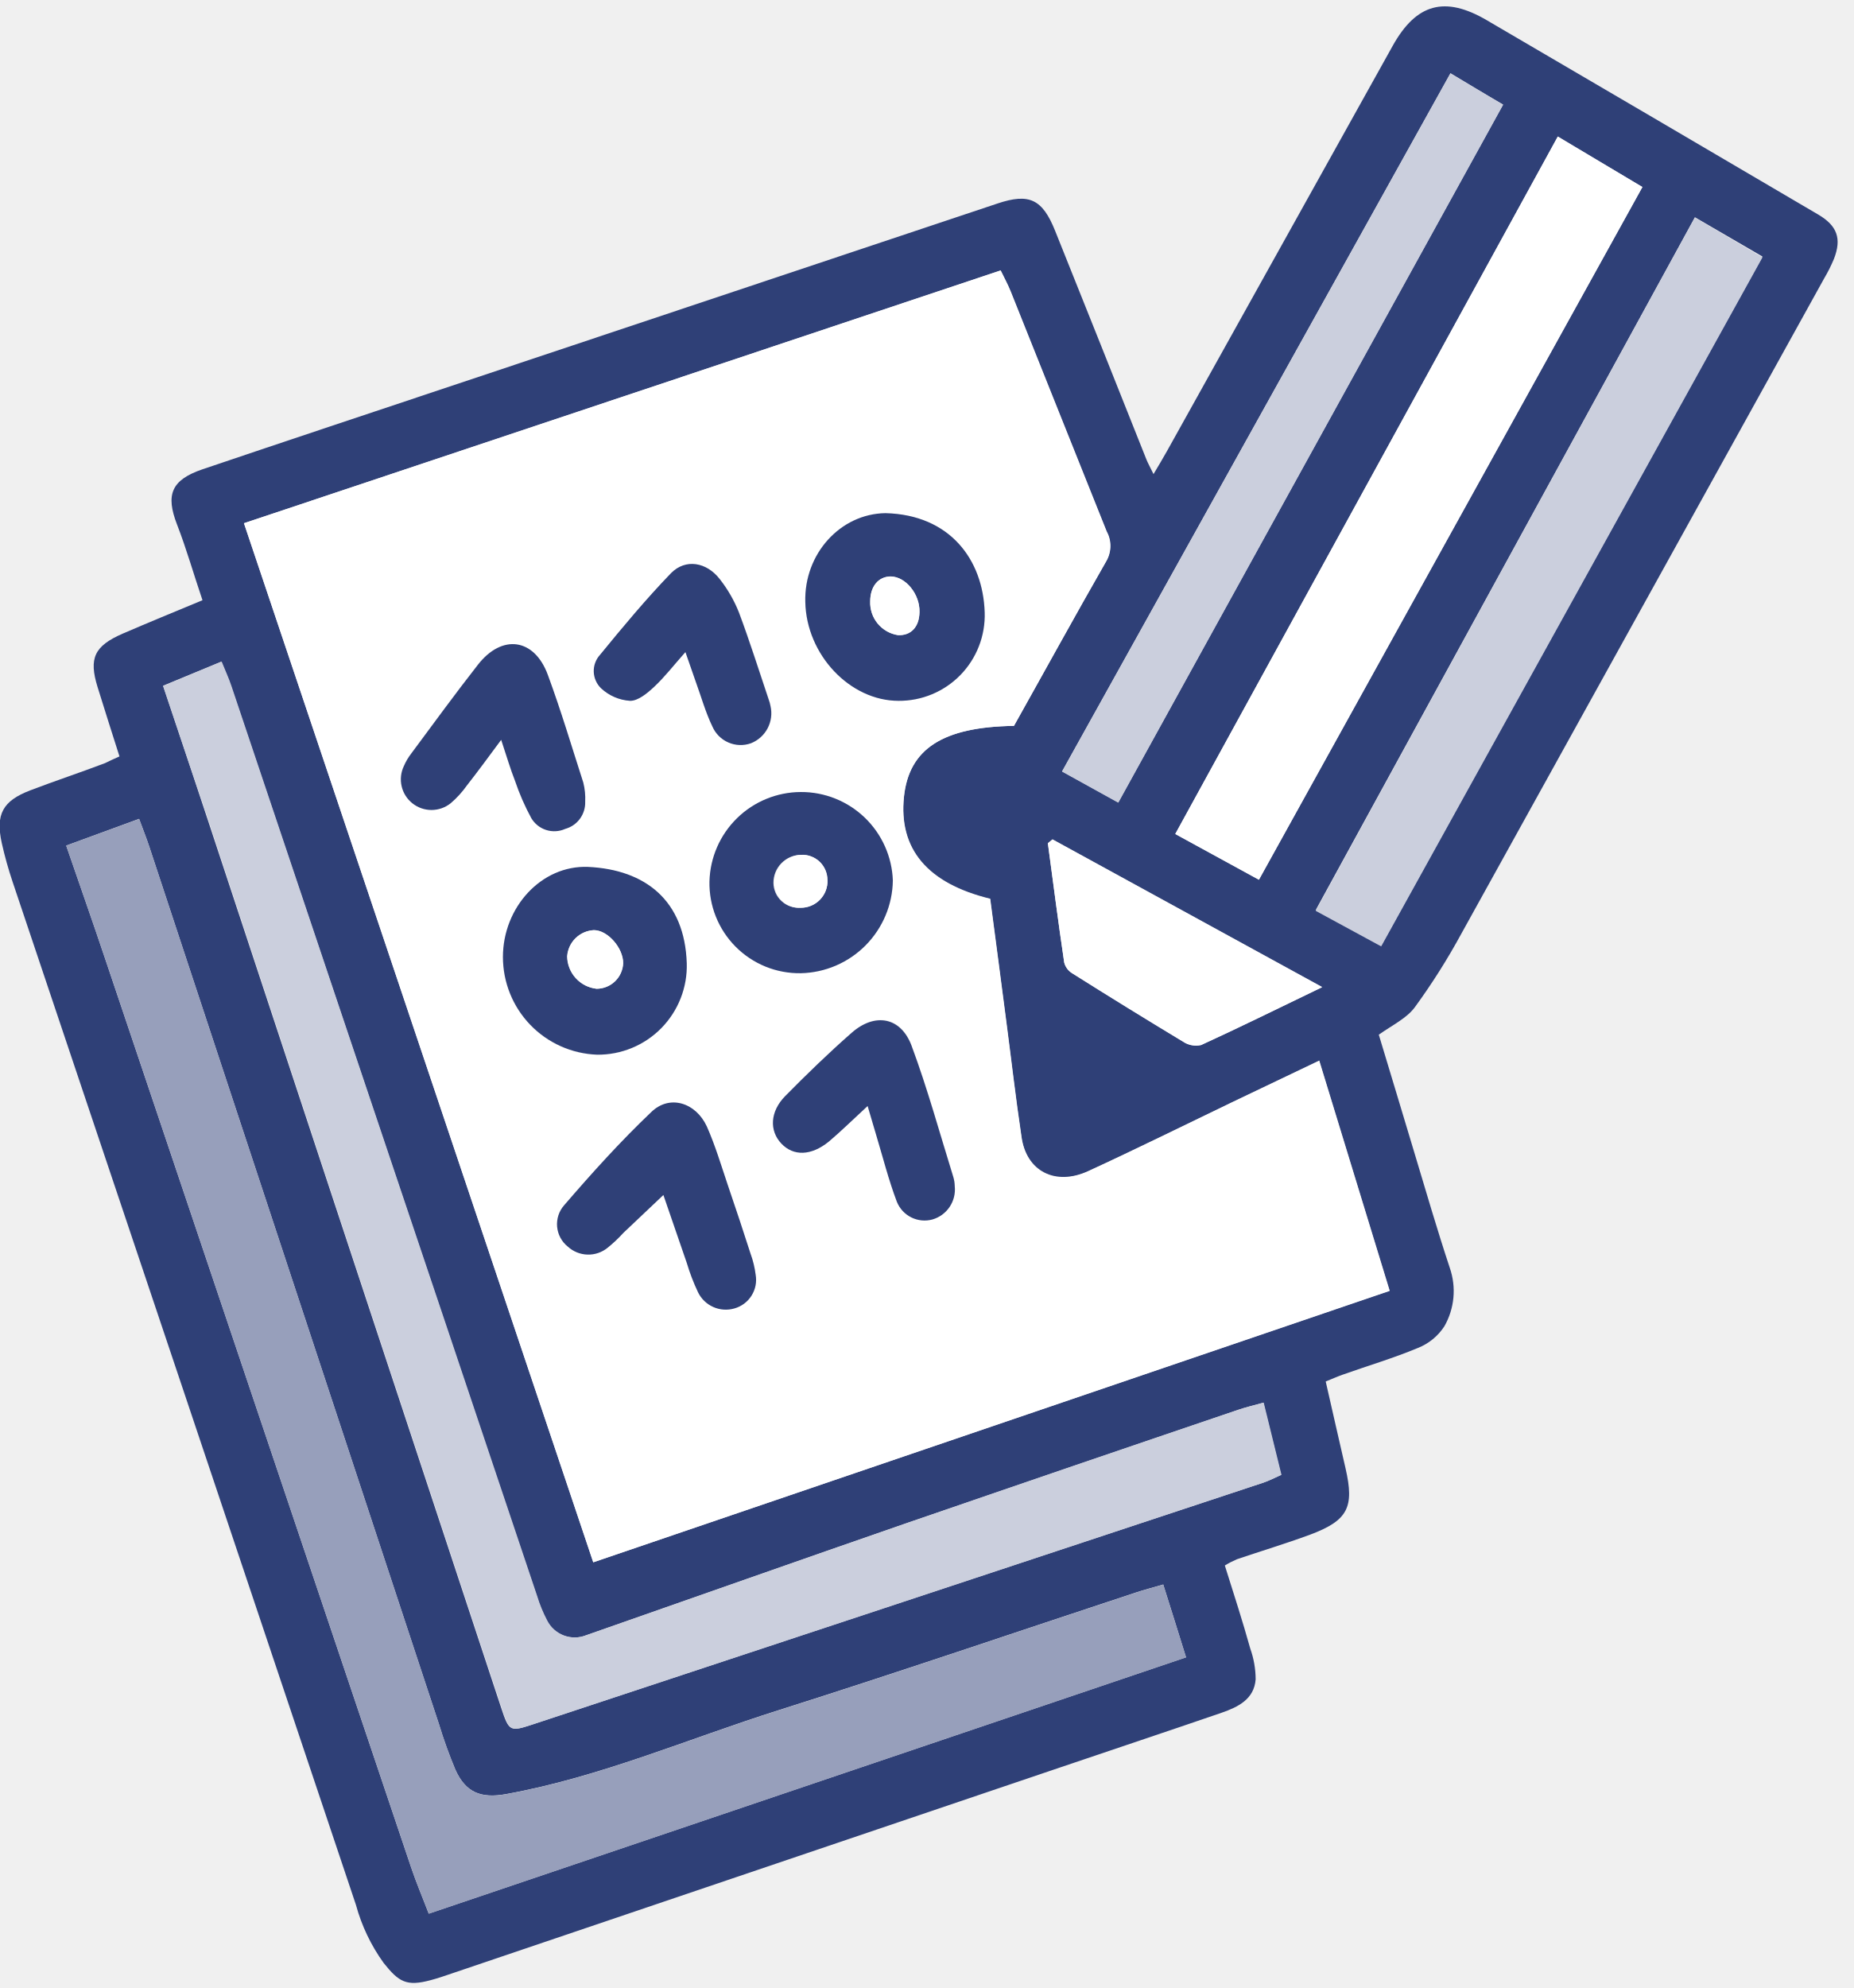
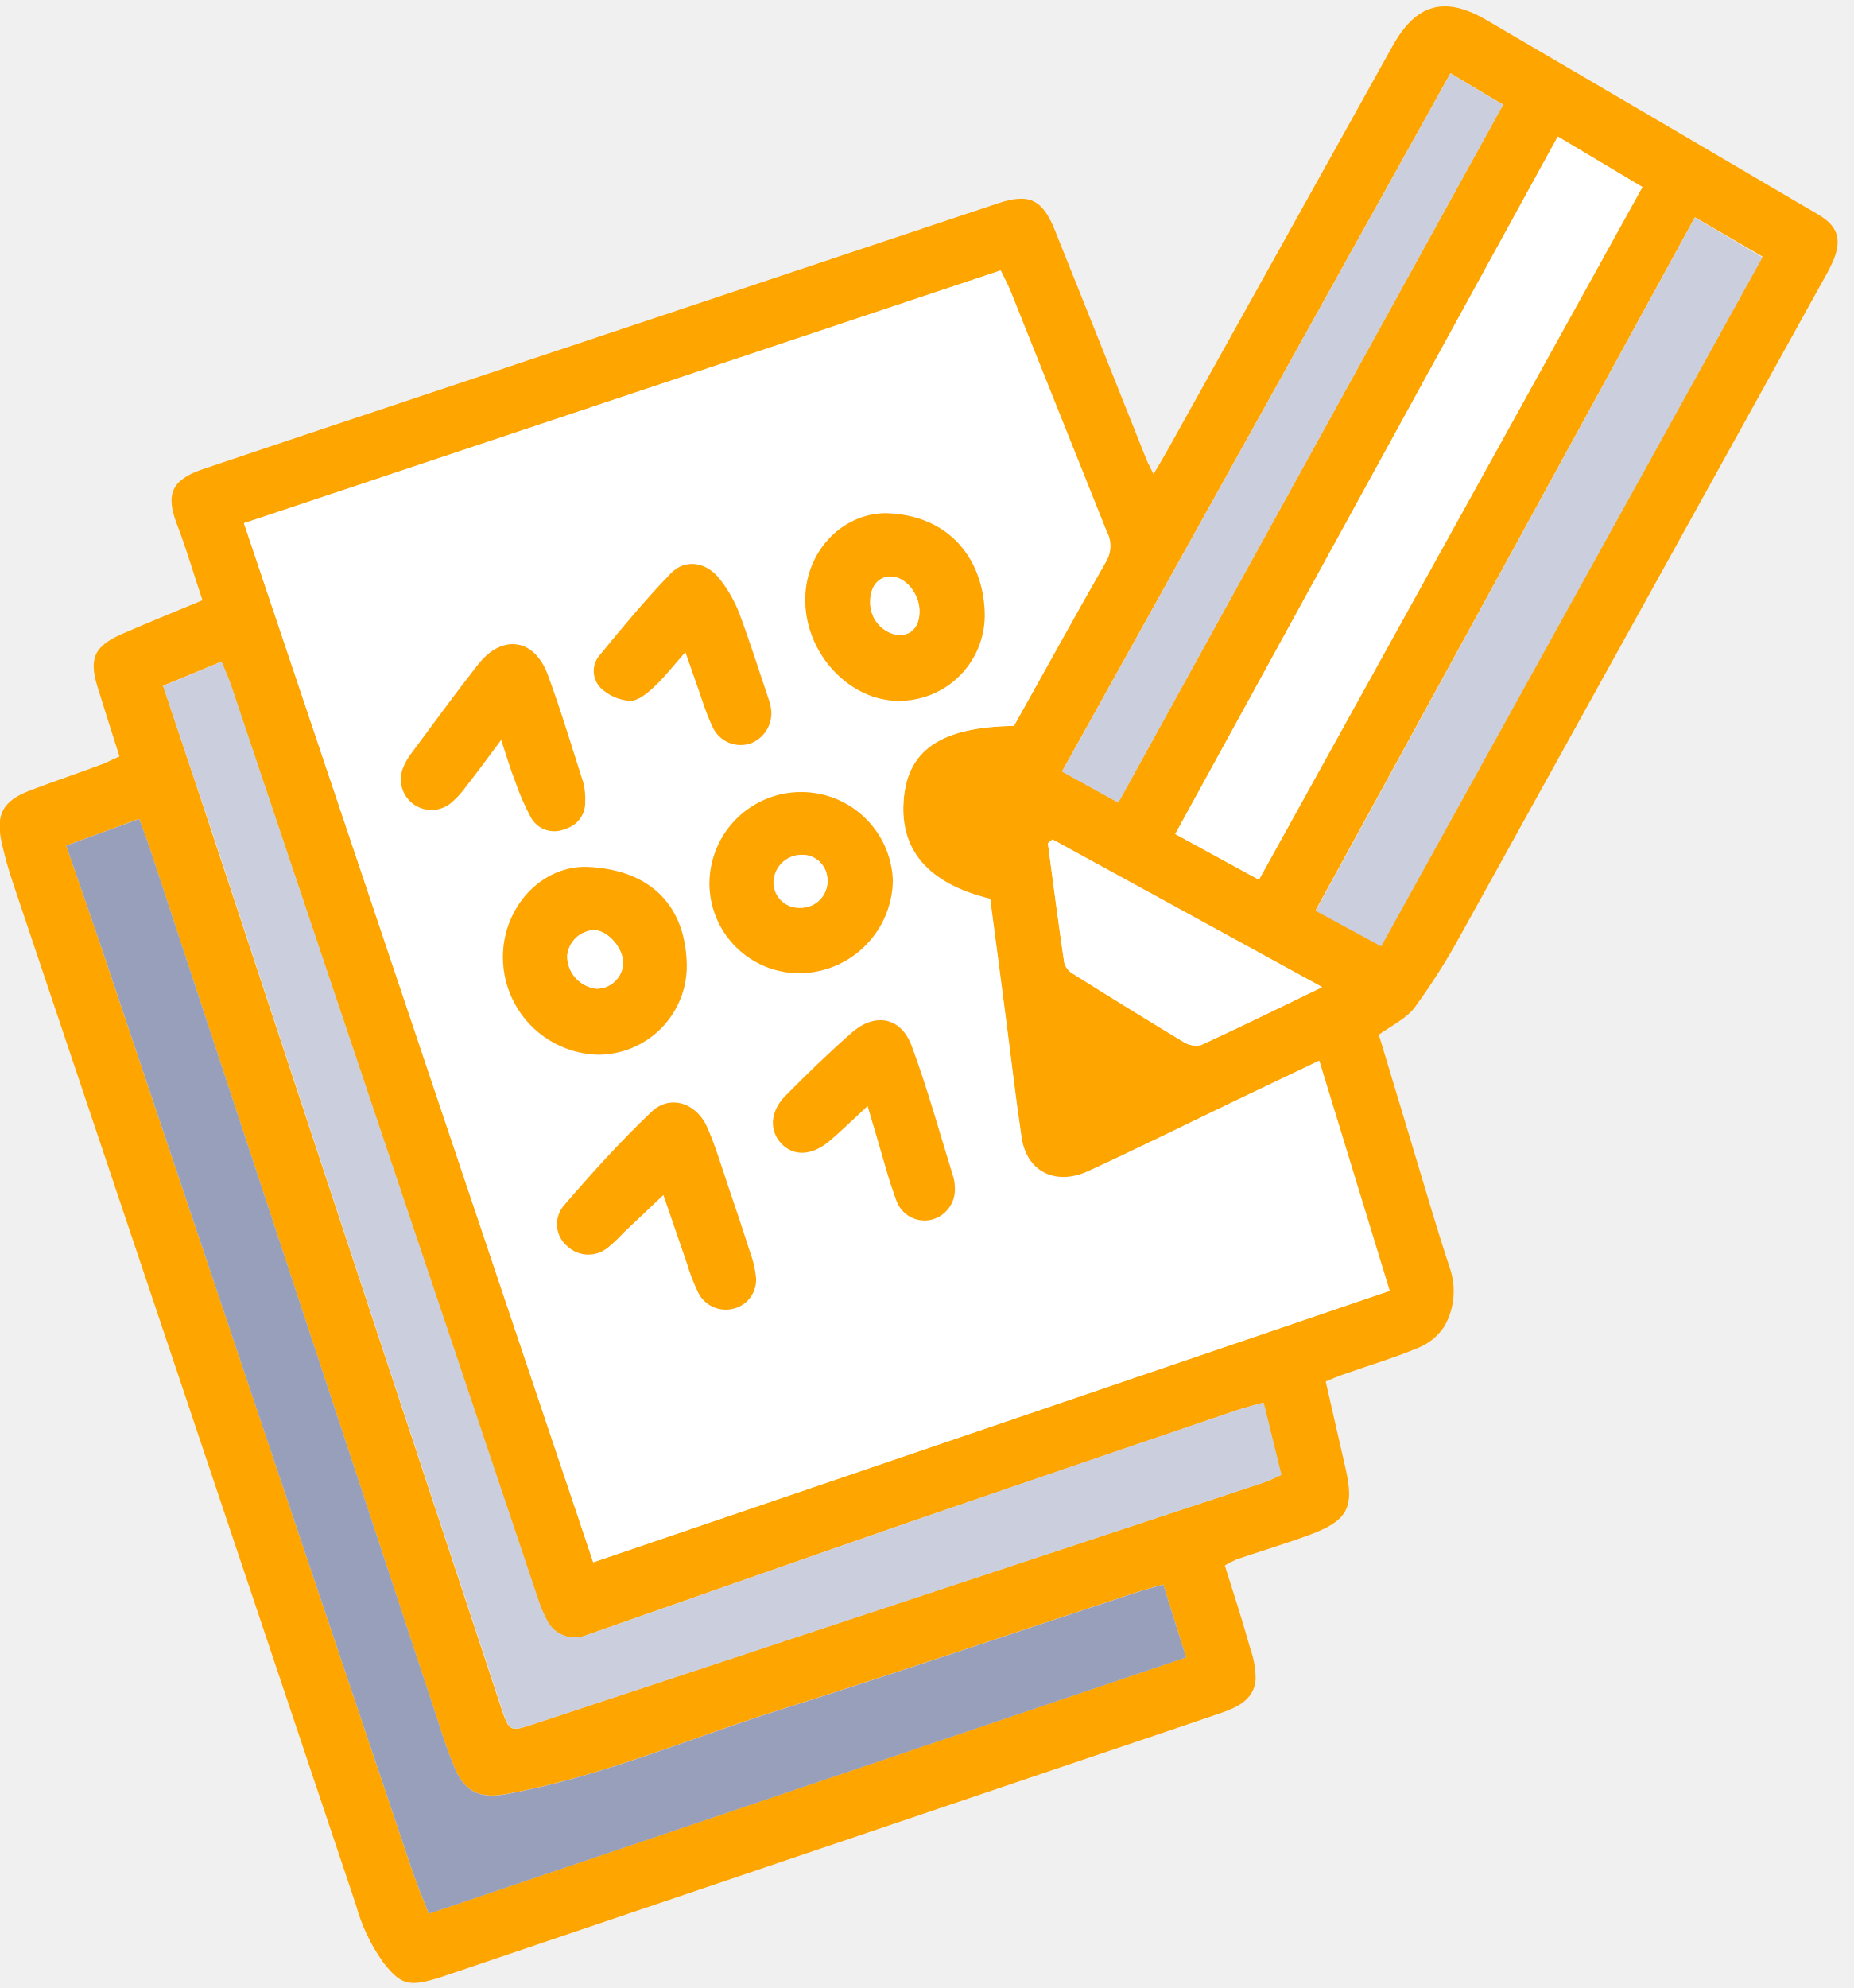
<svg xmlns="http://www.w3.org/2000/svg" width="83" height="89" viewBox="0 0 83 89" fill="none">
-   <path d="M5.35 33.864C5.012 32.803 4.686 31.781 4.368 30.755C3.97 29.467 4.224 28.922 5.489 28.369C6.642 27.872 7.803 27.395 9.067 26.871C8.67 25.702 8.351 24.573 7.926 23.479C7.413 22.151 7.664 21.491 9.055 21.014C12.884 19.718 16.717 18.446 20.55 17.165L44.668 9.11C46.083 8.637 46.679 8.907 47.252 10.347C48.62 13.755 49.982 17.167 51.339 20.581C51.407 20.748 51.498 20.903 51.653 21.225C51.892 20.827 52.079 20.509 52.258 20.191C55.627 14.142 58.996 8.095 62.364 2.049C63.418 0.16 64.694 -0.194 66.567 0.9C71.518 3.794 76.467 6.695 81.413 9.603C82.268 10.104 82.475 10.681 82.121 11.591C81.996 11.891 81.85 12.182 81.684 12.462C76.268 22.245 70.85 32.029 65.43 41.812C64.81 42.952 64.116 44.049 63.351 45.096C62.985 45.589 62.349 45.892 61.74 46.321C62.261 48.035 62.794 49.816 63.331 51.597C63.867 53.378 64.353 55.052 64.921 56.766C65.068 57.193 65.123 57.646 65.081 58.096C65.039 58.546 64.902 58.981 64.678 59.374C64.393 59.815 63.975 60.156 63.486 60.348C62.392 60.805 61.247 61.143 60.126 61.541C59.892 61.624 59.665 61.724 59.363 61.847C59.665 63.167 59.955 64.455 60.253 65.743C60.651 67.477 60.361 68.069 58.663 68.705C57.581 69.103 56.476 69.437 55.383 69.807C55.198 69.887 55.018 69.98 54.846 70.085C55.244 71.345 55.641 72.574 55.987 73.811C56.144 74.251 56.224 74.715 56.226 75.182C56.158 76.077 55.431 76.423 54.703 76.677C52.285 77.508 49.86 78.315 47.435 79.138L20.216 88.354C19.906 88.462 19.599 88.565 19.285 88.649C18.204 88.939 17.862 88.736 17.178 87.877C16.612 87.092 16.192 86.211 15.938 85.277C10.822 70.017 5.698 54.754 0.567 39.486C0.373 38.912 0.21 38.328 0.078 37.737C-0.201 36.449 0.121 35.856 1.354 35.383C2.467 34.958 3.588 34.588 4.706 34.163C4.885 34.075 5.075 33.984 5.35 33.864ZM45.403 32.497C46.791 30.012 48.143 27.547 49.542 25.105C49.654 24.904 49.712 24.677 49.712 24.447C49.712 24.217 49.654 23.991 49.542 23.789C48.105 20.211 46.674 16.633 45.248 13.054C45.121 12.736 44.954 12.434 44.799 12.112L10.924 23.424C16.16 38.993 21.345 54.404 26.565 69.942L62.229 57.779C61.152 54.261 60.126 50.901 59.076 47.478L55.172 49.343C53.029 50.372 50.898 51.43 48.735 52.424C47.252 53.108 45.952 52.424 45.745 50.901C45.483 49.156 45.284 47.398 45.053 45.649C44.819 43.832 44.576 42.015 44.342 40.234C41.519 39.546 40.234 37.995 40.481 35.661C40.708 33.526 42.222 32.544 45.403 32.497ZM2.964 37.856C3.568 39.614 4.157 41.275 4.714 42.941C9.278 56.486 13.841 70.033 18.403 83.583C18.637 84.279 18.927 84.959 19.198 85.671L53.109 74.196C52.743 73.003 52.421 72.005 52.087 70.936C51.61 71.075 51.228 71.174 50.854 71.298C45.514 73.059 40.195 74.876 34.831 76.574C30.788 77.854 26.879 79.556 22.661 80.319C21.536 80.522 20.848 80.251 20.387 79.218C20.109 78.553 19.864 77.875 19.655 77.186C15.329 64.089 11.005 50.993 6.682 37.896C6.55 37.498 6.391 37.101 6.228 36.659L2.964 37.856ZM7.302 30.699C7.99 32.763 8.646 34.703 9.29 36.663C13.677 49.932 18.061 63.197 22.442 76.459C22.788 77.508 22.84 77.532 23.794 77.218C34.72 73.605 45.644 69.991 56.568 66.376C56.834 66.288 57.084 66.153 57.363 66.03L56.568 62.797C56.106 62.924 55.772 63.004 55.431 63.119C50.49 64.8 45.549 66.488 40.608 68.184C35.813 69.843 31.03 71.536 26.239 73.21C25.916 73.339 25.557 73.342 25.232 73.219C24.906 73.097 24.639 72.856 24.482 72.546C24.298 72.195 24.148 71.828 24.033 71.449C22.652 67.353 21.276 63.258 19.906 59.163C16.725 49.682 13.537 40.198 10.343 30.711C10.224 30.354 10.065 30.012 9.906 29.622L7.302 30.699ZM69.756 6.108L52.627 37.339L56.373 39.387C62.11 29.03 67.804 18.756 73.545 8.375L69.756 6.108ZM75.895 9.726C70.209 20.116 64.579 30.401 58.917 40.739L61.848 42.329C67.569 31.992 73.231 21.758 78.92 11.484L75.895 9.726ZM50.075 35.924L67.307 4.681C66.511 4.22 65.772 3.77 64.949 3.277C59.112 13.762 53.347 24.127 47.558 34.532L50.075 35.924ZM47.129 37.574L46.922 37.745C47.16 39.526 47.391 41.323 47.654 43.084C47.706 43.286 47.836 43.459 48.015 43.566C49.667 44.602 51.323 45.624 52.985 46.631C53.101 46.708 53.231 46.76 53.368 46.785C53.505 46.811 53.645 46.808 53.781 46.778C55.538 45.983 57.271 45.116 59.204 44.186L47.129 37.574Z" fill="#2F4077" />
+   <path d="M5.35 33.864C5.012 32.803 4.686 31.781 4.368 30.755C3.97 29.467 4.224 28.922 5.489 28.369C6.642 27.872 7.803 27.395 9.067 26.871C8.67 25.702 8.351 24.573 7.926 23.479C7.413 22.151 7.664 21.491 9.055 21.014C12.884 19.718 16.717 18.446 20.55 17.165L44.668 9.11C46.083 8.637 46.679 8.907 47.252 10.347C48.62 13.755 49.982 17.167 51.339 20.581C51.407 20.748 51.498 20.903 51.653 21.225C51.892 20.827 52.079 20.509 52.258 20.191C55.627 14.142 58.996 8.095 62.364 2.049C63.418 0.16 64.694 -0.194 66.567 0.9C71.518 3.794 76.467 6.695 81.413 9.603C82.268 10.104 82.475 10.681 82.121 11.591C81.996 11.891 81.85 12.182 81.684 12.462C76.268 22.245 70.85 32.029 65.43 41.812C64.81 42.952 64.116 44.049 63.351 45.096C62.985 45.589 62.349 45.892 61.74 46.321C62.261 48.035 62.794 49.816 63.331 51.597C63.867 53.378 64.353 55.052 64.921 56.766C65.068 57.193 65.123 57.646 65.081 58.096C65.039 58.546 64.902 58.981 64.678 59.374C64.393 59.815 63.975 60.156 63.486 60.348C62.392 60.805 61.247 61.143 60.126 61.541C59.892 61.624 59.665 61.724 59.363 61.847C59.665 63.167 59.955 64.455 60.253 65.743C60.651 67.477 60.361 68.069 58.663 68.705C57.581 69.103 56.476 69.437 55.383 69.807C55.198 69.887 55.018 69.98 54.846 70.085C55.244 71.345 55.641 72.574 55.987 73.811C56.144 74.251 56.224 74.715 56.226 75.182C56.158 76.077 55.431 76.423 54.703 76.677C52.285 77.508 49.86 78.315 47.435 79.138L20.216 88.354C19.906 88.462 19.599 88.565 19.285 88.649C18.204 88.939 17.862 88.736 17.178 87.877C16.612 87.092 16.192 86.211 15.938 85.277C10.822 70.017 5.698 54.754 0.567 39.486C0.373 38.912 0.21 38.328 0.078 37.737C-0.201 36.449 0.121 35.856 1.354 35.383C2.467 34.958 3.588 34.588 4.706 34.163C4.885 34.075 5.075 33.984 5.35 33.864ZM45.403 32.497C46.791 30.012 48.143 27.547 49.542 25.105C49.654 24.904 49.712 24.677 49.712 24.447C49.712 24.217 49.654 23.991 49.542 23.789C48.105 20.211 46.674 16.633 45.248 13.054C45.121 12.736 44.954 12.434 44.799 12.112L10.924 23.424C16.16 38.993 21.345 54.404 26.565 69.942L62.229 57.779C61.152 54.261 60.126 50.901 59.076 47.478L55.172 49.343C53.029 50.372 50.898 51.43 48.735 52.424C47.252 53.108 45.952 52.424 45.745 50.901C45.483 49.156 45.284 47.398 45.053 45.649C44.819 43.832 44.576 42.015 44.342 40.234C41.519 39.546 40.234 37.995 40.481 35.661C40.708 33.526 42.222 32.544 45.403 32.497ZM2.964 37.856C3.568 39.614 4.157 41.275 4.714 42.941C9.278 56.486 13.841 70.033 18.403 83.583C18.637 84.279 18.927 84.959 19.198 85.671L53.109 74.196C52.743 73.003 52.421 72.005 52.087 70.936C51.61 71.075 51.228 71.174 50.854 71.298C45.514 73.059 40.195 74.876 34.831 76.574C30.788 77.854 26.879 79.556 22.661 80.319C21.536 80.522 20.848 80.251 20.387 79.218C20.109 78.553 19.864 77.875 19.655 77.186C15.329 64.089 11.005 50.993 6.682 37.896C6.55 37.498 6.391 37.101 6.228 36.659L2.964 37.856ZM7.302 30.699C7.99 32.763 8.646 34.703 9.29 36.663C13.677 49.932 18.061 63.197 22.442 76.459C22.788 77.508 22.84 77.532 23.794 77.218C34.72 73.605 45.644 69.991 56.568 66.376C56.834 66.288 57.084 66.153 57.363 66.03L56.568 62.797C56.106 62.924 55.772 63.004 55.431 63.119C50.49 64.8 45.549 66.488 40.608 68.184C35.813 69.843 31.03 71.536 26.239 73.21C25.916 73.339 25.557 73.342 25.232 73.219C24.906 73.097 24.639 72.856 24.482 72.546C24.298 72.195 24.148 71.828 24.033 71.449C22.652 67.353 21.276 63.258 19.906 59.163C16.725 49.682 13.537 40.198 10.343 30.711C10.224 30.354 10.065 30.012 9.906 29.622L7.302 30.699ZM69.756 6.108L52.627 37.339L56.373 39.387C62.11 29.03 67.804 18.756 73.545 8.375L69.756 6.108ZM75.895 9.726C70.209 20.116 64.579 30.401 58.917 40.739L61.848 42.329C67.569 31.992 73.231 21.758 78.92 11.484L75.895 9.726ZM50.075 35.924L67.307 4.681C66.511 4.22 65.772 3.77 64.949 3.277C59.112 13.762 53.347 24.127 47.558 34.532L50.075 35.924ZM47.129 37.574L46.922 37.745C47.16 39.526 47.391 41.323 47.654 43.084C47.706 43.286 47.836 43.459 48.015 43.566C49.667 44.602 51.323 45.624 52.985 46.631C53.101 46.708 53.231 46.76 53.368 46.785C53.505 46.811 53.645 46.808 53.781 46.778C55.538 45.983 57.271 45.116 59.204 44.186L47.129 37.574Z" fill="orange" />
  <path d="M45.403 32.496C42.199 32.544 40.7 33.526 40.473 35.677C40.226 38.011 41.511 39.562 44.334 40.25C44.568 42.031 44.811 43.848 45.045 45.665C45.276 47.414 45.475 49.172 45.737 50.917C45.964 52.46 47.244 53.124 48.727 52.44C50.89 51.446 53.021 50.388 55.164 49.358L59.068 47.494C60.118 50.917 61.144 54.277 62.221 57.795L26.565 69.942C21.345 54.412 16.16 39.001 10.924 23.424L44.811 12.104C44.966 12.426 45.133 12.728 45.26 13.046C46.691 16.622 48.123 20.2 49.554 23.781C49.665 23.983 49.724 24.209 49.724 24.439C49.724 24.669 49.665 24.896 49.554 25.097C48.15 27.547 46.799 30.012 45.403 32.496ZM30.744 43.128C30.656 40.313 28.887 38.93 26.323 38.826C24.235 38.743 22.526 40.635 22.514 42.858C22.513 43.991 22.952 45.081 23.739 45.897C24.526 46.713 25.599 47.191 26.732 47.231C27.269 47.237 27.801 47.135 28.297 46.93C28.793 46.725 29.242 46.421 29.618 46.038C29.994 45.655 30.288 45.199 30.483 44.699C30.677 44.199 30.769 43.665 30.752 43.128H30.744ZM31.762 39.458C31.75 40 31.849 40.539 32.05 41.042C32.252 41.545 32.554 42.002 32.936 42.386C33.319 42.77 33.775 43.073 34.278 43.276C34.78 43.48 35.319 43.579 35.861 43.569C36.952 43.546 37.991 43.1 38.76 42.326C39.529 41.552 39.968 40.51 39.984 39.419C39.946 38.352 39.494 37.342 38.724 36.602C37.954 35.863 36.927 35.453 35.859 35.458C34.792 35.463 33.769 35.883 33.006 36.63C32.243 37.377 31.801 38.391 31.774 39.458H31.762ZM39.638 22.974C37.622 23.002 35.992 24.795 36.06 26.95C36.107 29.312 38.048 31.379 40.234 31.375C40.75 31.38 41.261 31.281 41.737 31.084C42.214 30.887 42.645 30.596 43.007 30.228C43.368 29.86 43.651 29.423 43.839 28.943C44.028 28.463 44.117 27.951 44.103 27.435C44.016 25.05 42.529 23.026 39.646 22.974H39.638ZM29.698 53.497C30.056 54.535 30.398 55.541 30.748 56.547C30.881 56.994 31.049 57.43 31.249 57.851C31.391 58.146 31.634 58.381 31.933 58.513C32.232 58.646 32.569 58.668 32.883 58.575C33.199 58.485 33.471 58.282 33.646 58.003C33.821 57.725 33.886 57.392 33.829 57.068C33.789 56.748 33.713 56.433 33.602 56.13C33.274 55.104 32.935 54.081 32.585 53.06C32.286 52.177 32.02 51.279 31.642 50.428C31.161 49.358 29.977 49.005 29.157 49.784C27.778 51.096 26.497 52.515 25.253 53.959C25.139 54.089 25.052 54.241 24.998 54.406C24.944 54.571 24.924 54.745 24.94 54.918C24.955 55.091 25.005 55.258 25.087 55.411C25.169 55.564 25.281 55.699 25.416 55.807C25.658 56.029 25.971 56.157 26.299 56.166C26.627 56.176 26.947 56.067 27.201 55.859C27.453 55.657 27.688 55.435 27.905 55.195L29.698 53.497ZM22.434 33.121C22.681 33.86 22.832 34.413 23.046 34.95C23.241 35.525 23.484 36.082 23.774 36.616C23.923 36.87 24.16 37.06 24.441 37.149C24.721 37.239 25.024 37.221 25.293 37.101C25.557 37.028 25.789 36.869 25.952 36.648C26.114 36.427 26.197 36.158 26.187 35.884C26.202 35.596 26.174 35.308 26.104 35.029C25.591 33.415 25.102 31.793 24.514 30.202C23.925 28.612 22.466 28.362 21.381 29.757C20.359 31.065 19.392 32.405 18.395 33.733C18.263 33.904 18.154 34.091 18.069 34.29C17.934 34.57 17.899 34.887 17.969 35.189C18.038 35.492 18.208 35.762 18.451 35.955C18.694 36.149 18.995 36.254 19.305 36.254C19.616 36.254 19.917 36.149 20.16 35.956C20.435 35.722 20.679 35.455 20.887 35.16C21.389 34.556 21.854 33.908 22.442 33.121H22.434ZM38.843 49.514C39.002 50.054 39.109 50.424 39.24 50.794C39.543 51.792 39.797 52.81 40.167 53.784C40.288 54.088 40.517 54.338 40.81 54.484C41.104 54.631 41.441 54.665 41.757 54.579C42.072 54.488 42.345 54.289 42.529 54.018C42.712 53.746 42.793 53.418 42.759 53.092C42.757 52.948 42.734 52.804 42.691 52.666C42.083 50.71 41.542 48.73 40.831 46.814C40.346 45.502 39.209 45.291 38.147 46.218C37.085 47.144 36.131 48.078 35.169 49.052C34.481 49.752 34.445 50.615 34.994 51.179C35.543 51.744 36.346 51.736 37.125 51.088C37.666 50.647 38.175 50.138 38.851 49.514H38.843ZM30.692 29.192L31.169 30.505C31.416 31.18 31.611 31.884 31.921 32.528C32.06 32.847 32.316 33.101 32.635 33.24C32.954 33.379 33.314 33.391 33.642 33.276C33.964 33.149 34.23 32.912 34.391 32.606C34.552 32.3 34.598 31.947 34.521 31.61C34.502 31.503 34.472 31.398 34.434 31.296C33.996 30 33.587 28.695 33.105 27.415C32.893 26.879 32.604 26.377 32.247 25.924C31.662 25.165 30.72 24.998 30.068 25.658C28.935 26.811 27.893 28.044 26.887 29.316C26.7 29.522 26.599 29.793 26.607 30.072C26.616 30.351 26.732 30.616 26.931 30.811C27.287 31.145 27.748 31.345 28.235 31.375C28.593 31.375 29.006 31.033 29.308 30.751C29.774 30.314 30.171 29.785 30.692 29.192Z" fill="white" />
  <path d="M2.964 37.856L6.232 36.663C6.395 37.109 6.554 37.502 6.685 37.9C11.011 50.997 15.336 64.093 19.659 77.19C19.868 77.879 20.112 78.557 20.39 79.222C20.852 80.255 21.539 80.526 22.665 80.323C26.871 79.56 30.791 77.858 34.835 76.578C40.199 74.88 45.518 73.063 50.858 71.302C51.232 71.178 51.613 71.079 52.09 70.94C52.424 72.009 52.746 73.027 53.112 74.2L19.202 85.675C18.927 84.963 18.637 84.283 18.406 83.587C13.839 70.043 9.276 56.495 4.717 42.945C4.153 41.275 3.568 39.614 2.964 37.856Z" fill="#979FBB" />
  <path d="M7.302 30.712L9.926 29.618C10.085 30.016 10.244 30.35 10.363 30.708C13.544 40.189 16.731 49.673 19.925 59.159C21.301 63.255 22.677 67.35 24.052 71.445C24.167 71.824 24.318 72.191 24.502 72.542C24.659 72.853 24.926 73.093 25.251 73.216C25.577 73.338 25.936 73.335 26.259 73.206C31.05 71.532 35.833 69.839 40.628 68.181C45.563 66.474 50.504 64.785 55.45 63.115C55.784 63 56.126 62.921 56.587 62.793L57.383 66.026C57.096 66.149 56.846 66.284 56.587 66.372C45.667 69.99 34.742 73.604 23.814 77.214C22.852 77.528 22.808 77.504 22.462 76.455C18.075 63.202 13.691 49.937 9.31 36.66C8.646 34.715 7.99 32.775 7.302 30.712Z" fill="#CBCFDD" />
  <path d="M69.755 6.12L73.544 8.371C67.803 18.74 62.109 29.014 56.372 39.383L52.627 37.335L69.755 6.12Z" fill="white" />
  <path d="M75.894 9.739L78.92 11.524C73.23 21.797 67.569 32.032 61.847 42.369L58.917 40.779C64.579 30.413 70.209 20.128 75.894 9.739Z" fill="#CBCFDD" />
  <path d="M50.074 35.936L47.558 34.544C53.347 24.139 59.112 13.774 64.948 3.289C65.771 3.782 66.539 4.232 67.306 4.693L50.074 35.936Z" fill="#CBCFDD" />
  <path d="M47.129 37.586L59.203 44.198C57.271 45.128 55.538 45.983 53.78 46.79C53.645 46.82 53.504 46.823 53.368 46.798C53.231 46.772 53.101 46.72 52.985 46.643C51.321 45.641 49.664 44.619 48.015 43.578C47.836 43.471 47.706 43.298 47.654 43.097C47.391 41.319 47.16 39.518 46.922 37.757L47.129 37.586Z" fill="white" />
-   <path d="M30.752 43.128C30.767 43.663 30.674 44.195 30.478 44.693C30.283 45.19 29.989 45.643 29.615 46.025C29.24 46.407 28.793 46.709 28.299 46.913C27.805 47.118 27.275 47.221 26.74 47.216C25.607 47.175 24.534 46.697 23.747 45.881C22.96 45.065 22.521 43.976 22.521 42.842C22.521 40.62 24.243 38.727 26.331 38.81C28.895 38.93 30.664 40.313 30.752 43.128ZM26.716 44.266C27.024 44.266 27.32 44.147 27.542 43.935C27.764 43.722 27.896 43.432 27.909 43.124C27.909 42.441 27.213 41.637 26.597 41.641C26.289 41.658 25.998 41.786 25.779 42.002C25.559 42.218 25.426 42.507 25.404 42.814C25.409 43.175 25.544 43.521 25.786 43.788C26.027 44.055 26.358 44.225 26.716 44.266V44.266Z" fill="#2F4077" />
-   <path d="M31.769 39.458C31.797 38.391 32.239 37.377 33.002 36.63C33.764 35.883 34.788 35.463 35.855 35.458C36.923 35.452 37.95 35.863 38.72 36.602C39.49 37.342 39.942 38.352 39.98 39.419C39.964 40.509 39.525 41.55 38.757 42.325C37.989 43.099 36.951 43.545 35.861 43.569C35.319 43.578 34.782 43.477 34.28 43.274C33.779 43.07 33.323 42.767 32.941 42.383C32.559 41.999 32.259 41.543 32.057 41.04C31.856 40.538 31.758 40 31.769 39.458ZM37.045 39.399C37.046 39.245 37.016 39.092 36.955 38.951C36.895 38.809 36.806 38.681 36.694 38.575C36.582 38.47 36.45 38.388 36.305 38.335C36.16 38.283 36.006 38.26 35.853 38.27C35.525 38.277 35.213 38.413 34.985 38.648C34.757 38.883 34.63 39.198 34.632 39.526C34.634 39.678 34.667 39.829 34.728 39.968C34.79 40.108 34.879 40.233 34.991 40.337C35.102 40.441 35.234 40.522 35.377 40.574C35.52 40.625 35.673 40.648 35.825 40.639C35.989 40.644 36.152 40.615 36.304 40.555C36.456 40.494 36.594 40.403 36.709 40.286C36.824 40.17 36.914 40.031 36.974 39.878C37.033 39.726 37.06 39.562 37.053 39.399H37.045Z" fill="#2F4077" />
-   <path d="M39.647 22.974C42.529 23.042 44.02 25.05 44.092 27.415C44.109 27.931 44.022 28.445 43.835 28.927C43.649 29.408 43.367 29.847 43.007 30.217C42.647 30.587 42.215 30.88 41.739 31.079C41.263 31.278 40.751 31.379 40.235 31.375C38.06 31.375 36.108 29.312 36.06 26.95C36.001 24.795 37.631 23.002 39.647 22.974ZM41.173 27.403C41.197 26.608 40.553 25.813 39.881 25.813C39.336 25.813 38.971 26.258 38.967 26.922C38.952 27.283 39.069 27.637 39.298 27.916C39.527 28.195 39.85 28.381 40.207 28.437C40.792 28.465 41.153 28.079 41.173 27.399V27.403Z" fill="#2F4077" />
-   <path d="M29.706 53.498L27.913 55.195C27.696 55.435 27.461 55.657 27.209 55.859C26.955 56.067 26.635 56.176 26.307 56.166C25.979 56.157 25.665 56.029 25.424 55.807C25.288 55.699 25.176 55.564 25.095 55.411C25.013 55.259 24.963 55.091 24.947 54.918C24.932 54.745 24.952 54.571 25.006 54.406C25.06 54.241 25.146 54.089 25.261 53.959C26.505 52.515 27.785 51.096 29.165 49.784C29.984 48.989 31.153 49.359 31.65 50.428C32.028 51.279 32.294 52.178 32.592 53.06C32.942 54.083 33.282 55.106 33.61 56.13C33.721 56.433 33.797 56.748 33.837 57.068C33.894 57.392 33.828 57.725 33.653 58.003C33.479 58.282 33.207 58.485 32.891 58.575C32.577 58.668 32.24 58.646 31.941 58.513C31.641 58.381 31.399 58.146 31.256 57.851C31.057 57.43 30.889 56.994 30.756 56.547C30.406 55.541 30.064 54.535 29.706 53.498Z" fill="#2F4077" />
-   <path d="M22.442 33.121C21.854 33.916 21.389 34.548 20.904 35.168C20.695 35.463 20.451 35.73 20.176 35.964C19.933 36.157 19.632 36.262 19.322 36.262C19.011 36.262 18.71 36.157 18.467 35.963C18.224 35.77 18.054 35.5 17.985 35.197C17.916 34.895 17.951 34.578 18.085 34.298C18.17 34.099 18.28 33.912 18.411 33.741C19.401 32.409 20.375 31.069 21.397 29.765C22.482 28.369 23.925 28.572 24.53 30.21C25.134 31.849 25.599 33.423 26.12 35.037C26.19 35.316 26.218 35.605 26.204 35.892C26.213 36.166 26.13 36.435 25.968 36.656C25.806 36.877 25.573 37.036 25.309 37.109C25.041 37.229 24.737 37.247 24.457 37.157C24.176 37.068 23.939 36.878 23.79 36.624C23.5 36.09 23.257 35.533 23.063 34.958C22.848 34.413 22.689 33.86 22.442 33.121Z" fill="#2F4077" />
-   <path d="M38.851 49.514C38.175 50.138 37.659 50.647 37.118 51.104C36.323 51.752 35.528 51.768 34.987 51.196C34.446 50.623 34.474 49.768 35.162 49.068C36.124 48.094 37.11 47.136 38.14 46.234C39.169 45.331 40.338 45.518 40.823 46.83C41.535 48.746 42.076 50.726 42.684 52.682C42.727 52.82 42.749 52.964 42.752 53.108C42.786 53.434 42.704 53.762 42.521 54.034C42.338 54.306 42.065 54.504 41.75 54.595C41.433 54.681 41.096 54.647 40.803 54.5C40.51 54.354 40.281 54.104 40.159 53.8C39.79 52.826 39.535 51.812 39.233 50.81C39.118 50.424 39.01 50.062 38.851 49.514Z" fill="#2F4077" />
-   <path d="M30.692 29.193C30.155 29.797 29.758 30.314 29.288 30.751C28.986 31.033 28.573 31.379 28.215 31.375C27.728 31.345 27.267 31.145 26.911 30.811C26.712 30.616 26.596 30.351 26.587 30.072C26.579 29.793 26.68 29.522 26.867 29.316C27.893 28.063 28.935 26.811 30.048 25.658C30.7 24.998 31.638 25.165 32.227 25.924C32.584 26.377 32.873 26.879 33.086 27.415C33.567 28.696 33.976 30 34.413 31.296C34.452 31.398 34.481 31.503 34.501 31.61C34.578 31.947 34.532 32.3 34.371 32.606C34.209 32.912 33.944 33.149 33.622 33.276C33.294 33.391 32.934 33.379 32.615 33.24C32.295 33.101 32.04 32.847 31.901 32.528C31.59 31.884 31.396 31.18 31.149 30.505L30.692 29.193Z" fill="#2F4077" />
+   <path d="M30.752 43.128C30.767 43.663 30.674 44.195 30.478 44.693C30.283 45.19 29.989 45.643 29.615 46.025C29.24 46.407 28.793 46.709 28.299 46.913C27.805 47.118 27.275 47.221 26.74 47.216C25.607 47.175 24.534 46.697 23.747 45.881C22.96 45.065 22.521 43.976 22.521 42.842C22.521 40.62 24.243 38.727 26.331 38.81C28.895 38.93 30.664 40.313 30.752 43.128ZM26.716 44.266C27.024 44.266 27.32 44.147 27.542 43.935C27.764 43.722 27.896 43.432 27.909 43.124C27.909 42.441 27.213 41.637 26.597 41.641C26.289 41.658 25.998 41.786 25.779 42.002C25.559 42.218 25.426 42.507 25.404 42.814C25.409 43.175 25.544 43.521 25.786 43.788C26.027 44.055 26.358 44.225 26.716 44.266V44.266Z" fill="orange" />
+   <path d="M31.769 39.458C31.797 38.391 32.239 37.377 33.002 36.63C33.764 35.883 34.788 35.463 35.855 35.458C36.923 35.452 37.95 35.863 38.72 36.602C39.49 37.342 39.942 38.352 39.98 39.419C39.964 40.509 39.525 41.55 38.757 42.325C37.989 43.099 36.951 43.545 35.861 43.569C35.319 43.578 34.782 43.477 34.28 43.274C33.779 43.07 33.323 42.767 32.941 42.383C32.559 41.999 32.259 41.543 32.057 41.04C31.856 40.538 31.758 40 31.769 39.458ZM37.045 39.399C37.046 39.245 37.016 39.092 36.955 38.951C36.895 38.809 36.806 38.681 36.694 38.575C36.582 38.47 36.45 38.388 36.305 38.335C36.16 38.283 36.006 38.26 35.853 38.27C35.525 38.277 35.213 38.413 34.985 38.648C34.757 38.883 34.63 39.198 34.632 39.526C34.634 39.678 34.667 39.829 34.728 39.968C34.79 40.108 34.879 40.233 34.991 40.337C35.102 40.441 35.234 40.522 35.377 40.574C35.52 40.625 35.673 40.648 35.825 40.639C35.989 40.644 36.152 40.615 36.304 40.555C36.456 40.494 36.594 40.403 36.709 40.286C36.824 40.17 36.914 40.031 36.974 39.878C37.033 39.726 37.06 39.562 37.053 39.399H37.045Z" fill="orange" />
+   <path d="M39.647 22.974C42.529 23.042 44.02 25.05 44.092 27.415C44.109 27.931 44.022 28.445 43.835 28.927C43.649 29.408 43.367 29.847 43.007 30.217C42.647 30.587 42.215 30.88 41.739 31.079C41.263 31.278 40.751 31.379 40.235 31.375C38.06 31.375 36.108 29.312 36.06 26.95C36.001 24.795 37.631 23.002 39.647 22.974ZM41.173 27.403C41.197 26.608 40.553 25.813 39.881 25.813C39.336 25.813 38.971 26.258 38.967 26.922C38.952 27.283 39.069 27.637 39.298 27.916C39.527 28.195 39.85 28.381 40.207 28.437C40.792 28.465 41.153 28.079 41.173 27.399V27.403Z" fill="orange" />
+   <path d="M29.706 53.498L27.913 55.195C27.696 55.435 27.461 55.657 27.209 55.859C26.955 56.067 26.635 56.176 26.307 56.166C25.979 56.157 25.665 56.029 25.424 55.807C25.288 55.699 25.176 55.564 25.095 55.411C25.013 55.259 24.963 55.091 24.947 54.918C24.932 54.745 24.952 54.571 25.006 54.406C25.06 54.241 25.146 54.089 25.261 53.959C26.505 52.515 27.785 51.096 29.165 49.784C29.984 48.989 31.153 49.359 31.65 50.428C32.028 51.279 32.294 52.178 32.592 53.06C32.942 54.083 33.282 55.106 33.61 56.13C33.721 56.433 33.797 56.748 33.837 57.068C33.894 57.392 33.828 57.725 33.653 58.003C33.479 58.282 33.207 58.485 32.891 58.575C32.577 58.668 32.24 58.646 31.941 58.513C31.641 58.381 31.399 58.146 31.256 57.851C31.057 57.43 30.889 56.994 30.756 56.547C30.406 55.541 30.064 54.535 29.706 53.498Z" fill="orange" />
+   <path d="M22.442 33.121C21.854 33.916 21.389 34.548 20.904 35.168C20.695 35.463 20.451 35.73 20.176 35.964C19.933 36.157 19.632 36.262 19.322 36.262C19.011 36.262 18.71 36.157 18.467 35.963C18.224 35.77 18.054 35.5 17.985 35.197C17.916 34.895 17.951 34.578 18.085 34.298C18.17 34.099 18.28 33.912 18.411 33.741C19.401 32.409 20.375 31.069 21.397 29.765C22.482 28.369 23.925 28.572 24.53 30.21C25.134 31.849 25.599 33.423 26.12 35.037C26.19 35.316 26.218 35.605 26.204 35.892C26.213 36.166 26.13 36.435 25.968 36.656C25.806 36.877 25.573 37.036 25.309 37.109C25.041 37.229 24.737 37.247 24.457 37.157C24.176 37.068 23.939 36.878 23.79 36.624C23.5 36.09 23.257 35.533 23.063 34.958C22.848 34.413 22.689 33.86 22.442 33.121Z" fill="orange" />
+   <path d="M38.851 49.514C38.175 50.138 37.659 50.647 37.118 51.104C36.323 51.752 35.528 51.768 34.987 51.196C34.446 50.623 34.474 49.768 35.162 49.068C36.124 48.094 37.11 47.136 38.14 46.234C39.169 45.331 40.338 45.518 40.823 46.83C41.535 48.746 42.076 50.726 42.684 52.682C42.727 52.82 42.749 52.964 42.752 53.108C42.786 53.434 42.704 53.762 42.521 54.034C42.338 54.306 42.065 54.504 41.75 54.595C41.433 54.681 41.096 54.647 40.803 54.5C40.51 54.354 40.281 54.104 40.159 53.8C39.79 52.826 39.535 51.812 39.233 50.81C39.118 50.424 39.01 50.062 38.851 49.514Z" fill="orange" />
+   <path d="M30.692 29.193C30.155 29.797 29.758 30.314 29.288 30.751C28.986 31.033 28.573 31.379 28.215 31.375C27.728 31.345 27.267 31.145 26.911 30.811C26.712 30.616 26.596 30.351 26.587 30.072C26.579 29.793 26.68 29.522 26.867 29.316C27.893 28.063 28.935 26.811 30.048 25.658C30.7 24.998 31.638 25.165 32.227 25.924C32.584 26.377 32.873 26.879 33.086 27.415C33.567 28.696 33.976 30 34.413 31.296C34.452 31.398 34.481 31.503 34.501 31.61C34.578 31.947 34.532 32.3 34.371 32.606C34.209 32.912 33.944 33.149 33.622 33.276C33.294 33.391 32.934 33.379 32.615 33.24C32.295 33.101 32.04 32.847 31.901 32.528C31.59 31.884 31.396 31.18 31.149 30.505L30.692 29.193Z" fill="orange" />
  <path d="M26.716 44.265C26.357 44.227 26.023 44.059 25.779 43.791C25.535 43.524 25.397 43.176 25.393 42.814C25.414 42.507 25.548 42.218 25.767 42.002C25.987 41.786 26.278 41.658 26.585 41.641C27.202 41.641 27.913 42.436 27.897 43.124C27.884 43.429 27.754 43.718 27.535 43.93C27.315 44.143 27.022 44.262 26.716 44.265Z" fill="white" />
  <path d="M37.054 39.399C37.06 39.559 37.034 39.72 36.977 39.87C36.92 40.02 36.833 40.157 36.721 40.273C36.61 40.389 36.477 40.481 36.328 40.544C36.181 40.607 36.022 40.639 35.861 40.639C35.709 40.648 35.556 40.626 35.413 40.574C35.269 40.522 35.138 40.441 35.027 40.337C34.915 40.233 34.826 40.108 34.764 39.968C34.703 39.829 34.67 39.679 34.668 39.526C34.666 39.198 34.793 38.883 35.021 38.648C35.249 38.413 35.561 38.277 35.889 38.27C36.04 38.264 36.191 38.29 36.332 38.344C36.474 38.398 36.603 38.481 36.712 38.586C36.82 38.692 36.907 38.818 36.965 38.958C37.024 39.097 37.054 39.247 37.054 39.399V39.399Z" fill="white" />
  <path d="M41.173 27.399C41.173 28.075 40.775 28.461 40.207 28.429C39.85 28.373 39.526 28.187 39.298 27.908C39.069 27.629 38.951 27.275 38.966 26.914C38.966 26.25 39.336 25.809 39.881 25.805C40.553 25.809 41.197 26.604 41.173 27.399Z" fill="white" />
</svg>
